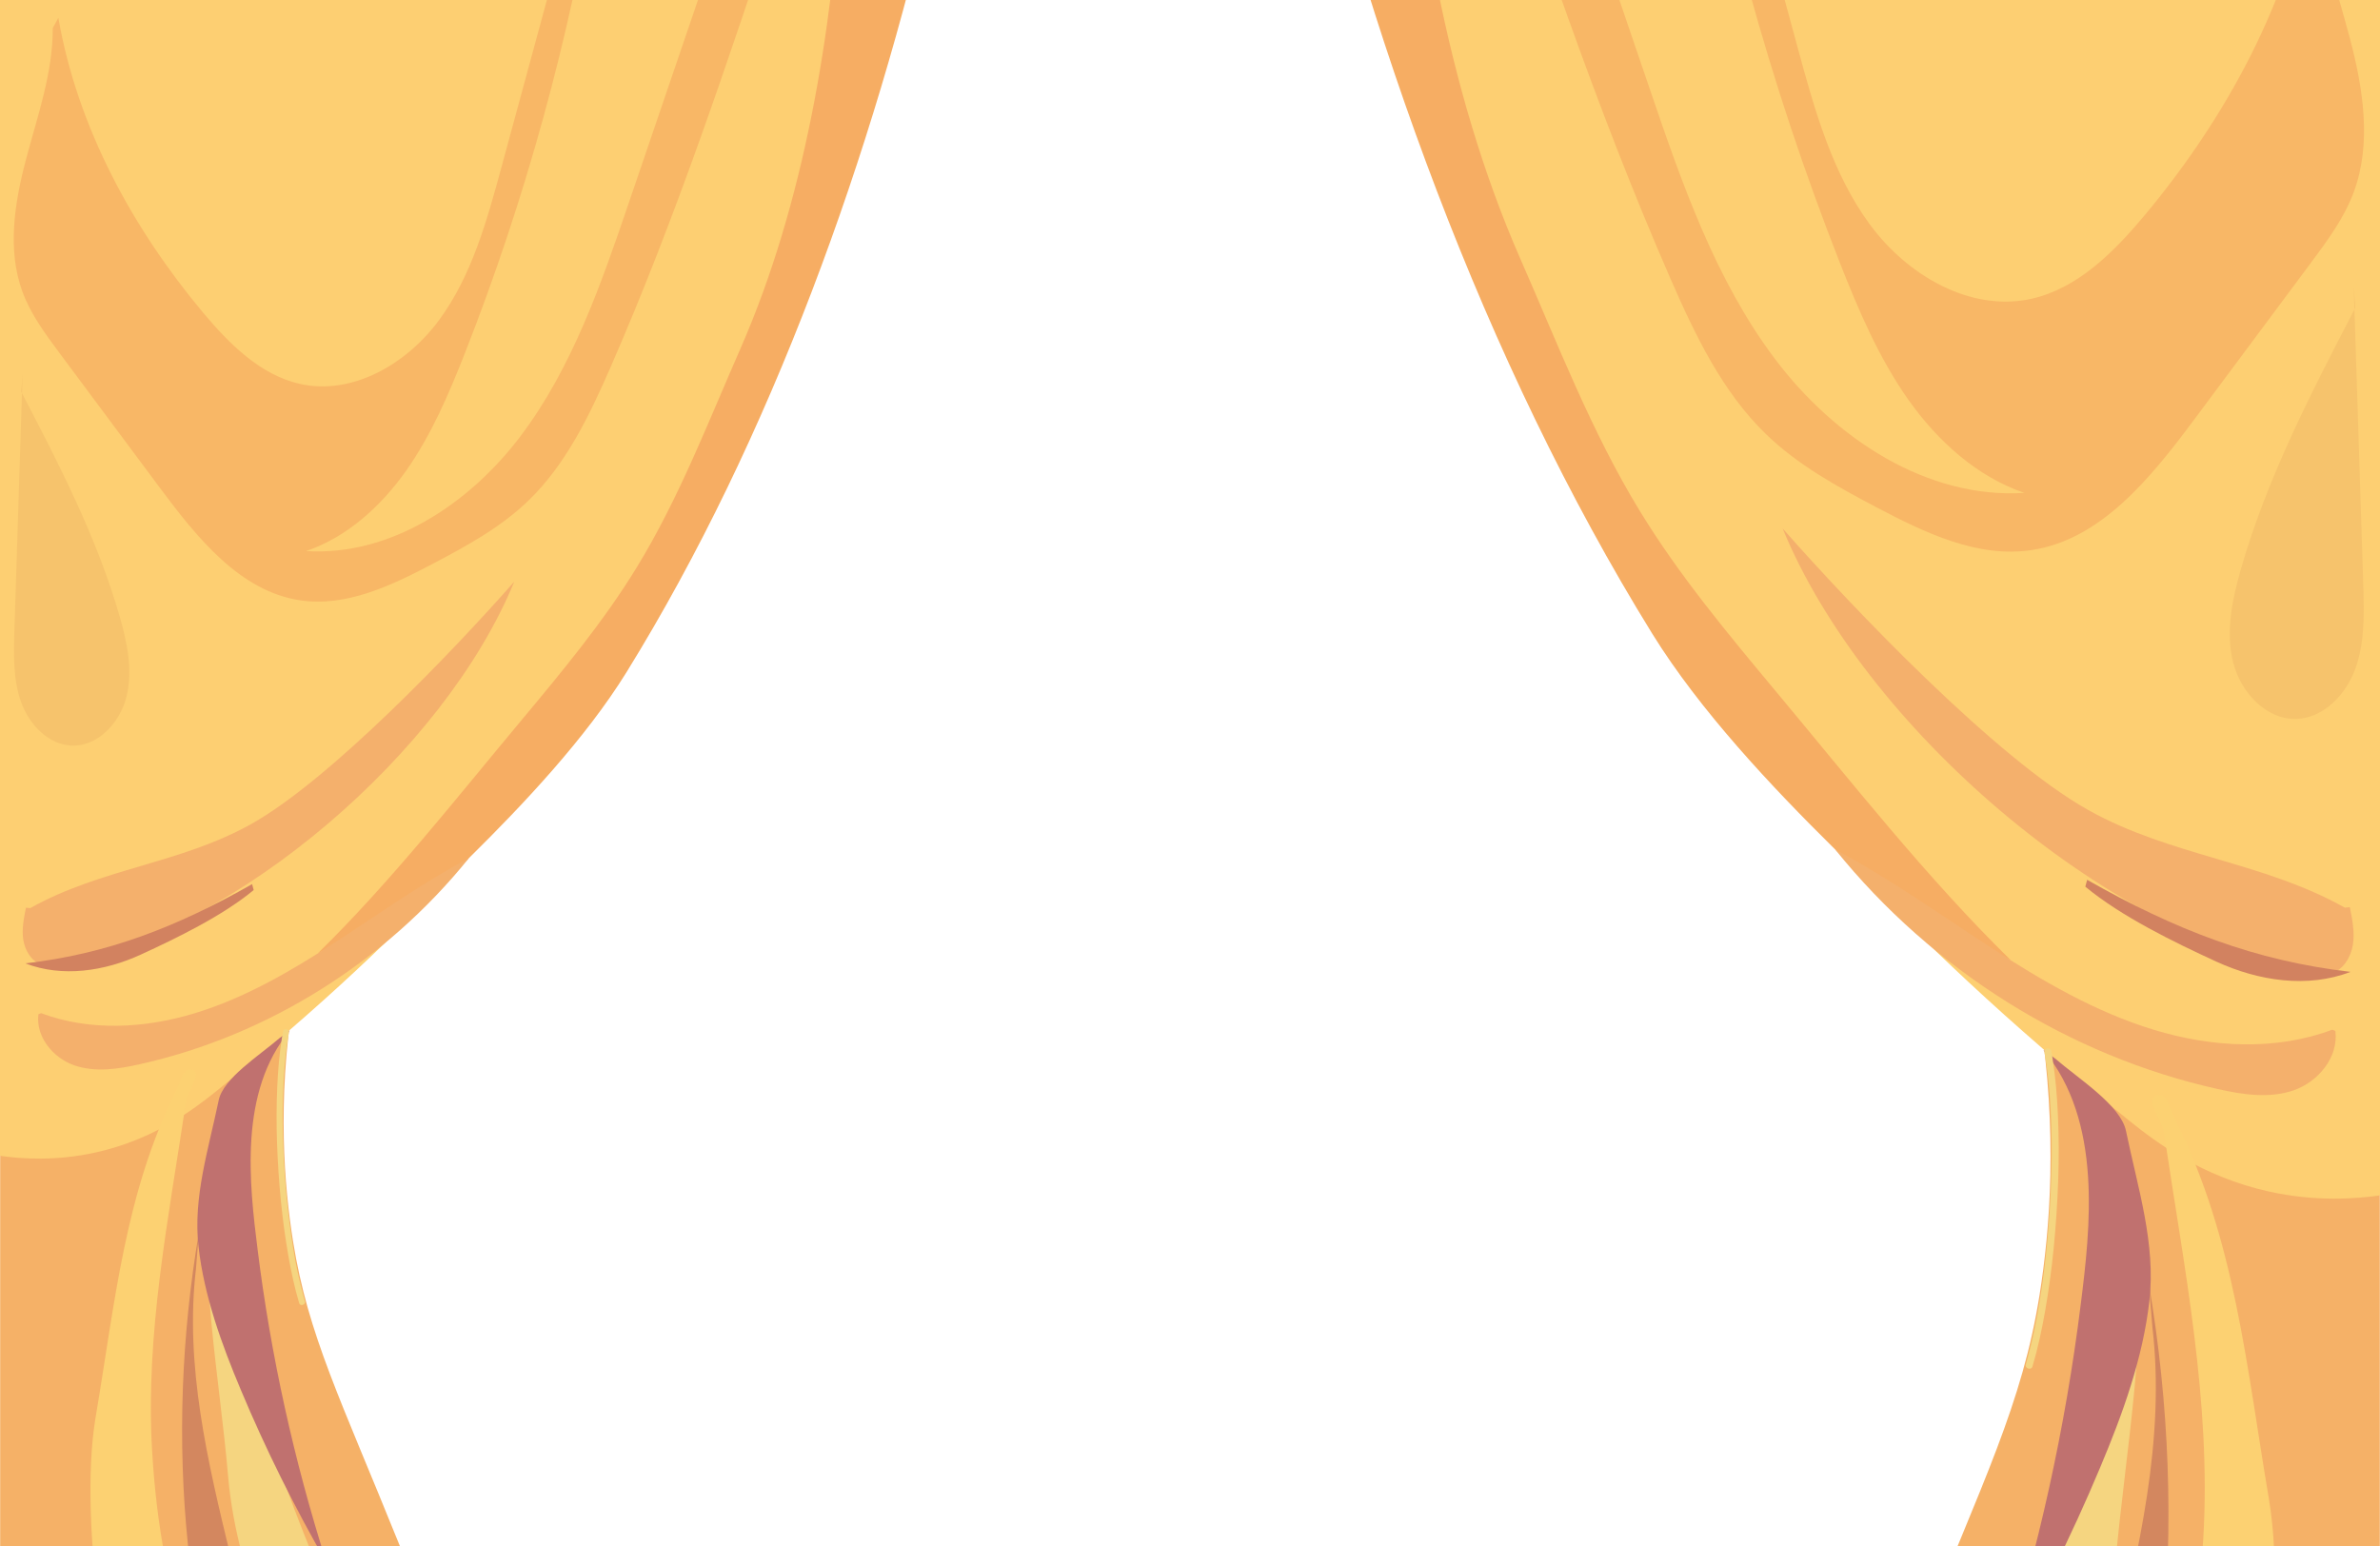
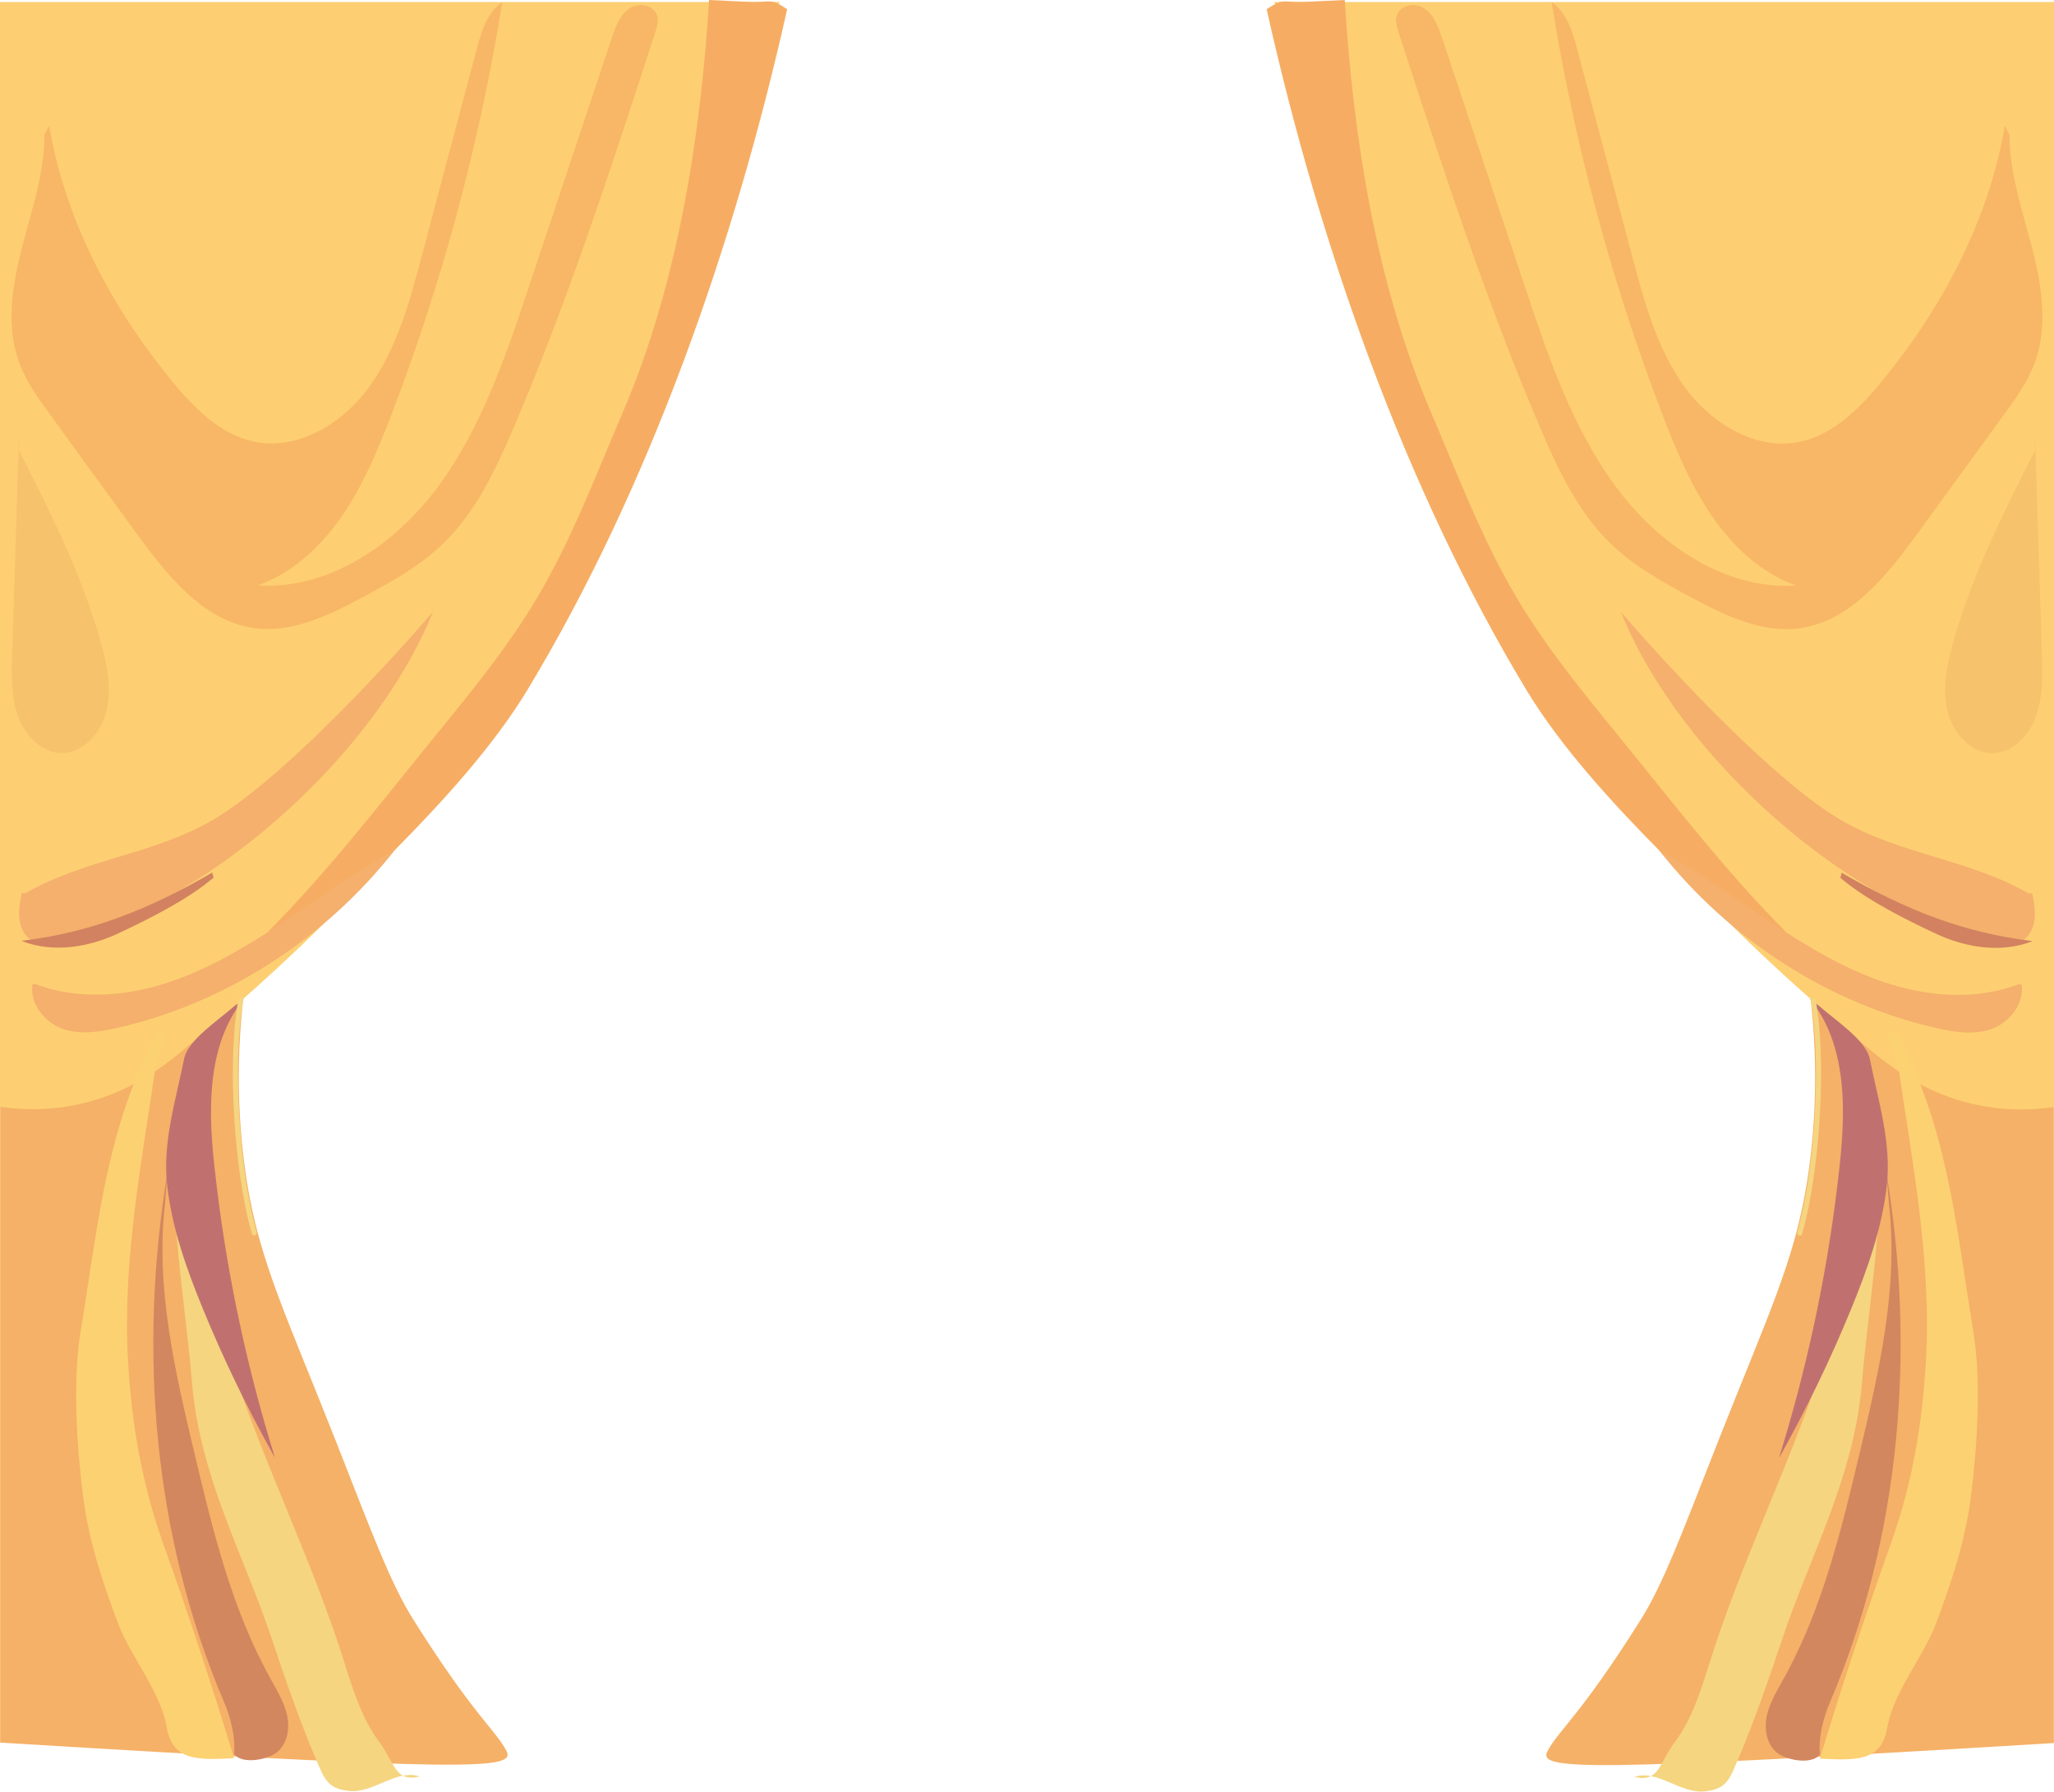
- <svg xmlns="http://www.w3.org/2000/svg" width="1512" height="982" viewBox="0 0 1512 982" fill="none">
-   <path d="M1295.71 644.411C1307.38 720.093 1302.3 781.371 1295.71 822.747C1284.56 892.057 1260.85 938.496 1217.26 1046.56C1185.79 1124.69 1169.65 1167.64 1149.5 1198.8C1097 1280.24 1078.54 1292.03 1068.2 1310.62C1059.11 1327.03 1095.66 1328.51 1511.89 1303.81V644.411L1294.01 628L1295.62 644.411H1295.71Z" fill="#F5B167" />
-   <path d="M828.775 -186.254C842.593 -135.538 863.989 -62.824 894.923 23.071C954.206 187.441 1008.67 338.717 1125.37 490.08C1125.37 490.08 1194.19 584.879 1353.32 712.499C1369.36 725.331 1398.52 747.503 1441.57 757.018C1470.81 763.477 1495.95 761.732 1512 759.462V-186.254H828.775Z" fill="#FDCF72" />
-   <path d="M1365.25 816.201C1390.93 968.001 1377.64 1127.31 1315.6 1269.07C1309.8 1282.43 1305.43 1299.1 1306.86 1313.5C1300.35 1322.75 1276.19 1318.83 1267.9 1310.97C1259.61 1303.11 1257.92 1290.54 1260.5 1279.72C1263.09 1268.89 1269.24 1259.12 1274.77 1249.25C1309 1189.37 1325.49 1121.98 1341.72 1055.47C1358.65 985.634 1375.77 914.23 1367.39 843" fill="#D3875F" />
-   <path d="M1356.25 767.754C1365.96 843.611 1350.27 919.554 1343.68 995.76C1336.64 1077.12 1298.12 1143.46 1273.7 1215.21C1263.62 1244.8 1248.83 1286.53 1236.34 1314.98C1227.7 1334.63 1225.91 1343.01 1206.12 1345.19C1184.91 1347.54 1164.58 1326.16 1144.17 1332.79C1166.1 1337.94 1165.56 1321.36 1180 1302.59C1194.45 1283.73 1202.2 1259.82 1209.69 1236.6C1238.66 1145.9 1283.41 1060.62 1312.48 969.921C1326.03 927.672 1335.03 881.059 1347.6 837.849C1354.02 815.852 1345.55 788.53 1360.08 771.857" fill="#F5D580" />
-   <path d="M1298.07 667C1335.98 712.125 1327.95 780.259 1321.88 828.724C1312.16 906.729 1295.12 984.135 1270.95 1060C1294.77 1018.47 1315.91 976.001 1334.1 932.588C1348.64 898.081 1361.4 862.717 1365.5 826.412C1369.61 790.106 1358.19 754.999 1350.61 718.437C1347.22 702.168 1320.67 685.5 1305.6 672.5" fill="#C0716F" />
-   <path d="M1489.71 576.674C1437.29 547.256 1378.9 543.939 1326.48 514.522C1268.36 481.962 1177.07 386.378 1132.5 335.749C1184.21 461.623 1337.27 593.172 1466.98 618.137C1471.71 619.01 1476.7 619.883 1481.24 618.399C1488.64 616.042 1493.46 608.186 1494.79 600.242C1496.04 592.299 1494.44 584.181 1492.83 576.324" fill="#F4B06C" />
-   <path d="M1325.95 558.954C1381.93 590.815 1432.84 610.456 1493.28 617.439C1465.91 628.001 1434.8 623.2 1408.14 610.979C1381.49 598.759 1347.61 582.26 1324.79 563.318" fill="#D28260" />
-   <path d="M1468.94 -80.37C1454.77 0.637 1414.21 74.835 1362.23 137.074C1342.71 160.38 1319.8 183.251 1290.65 189.798C1252.05 198.439 1211.93 175.22 1187.95 142.66C1163.97 110.1 1152.74 69.597 1142.04 30.229C1126.17 -28.256 1110.21 -86.829 1094.34 -145.314C1090.16 -160.852 1084.9 -177.787 1071.7 -186.167C1091.58 -65.355 1124.21 53.274 1168.78 166.753C1180.73 197.13 1193.65 227.42 1212.29 253.87C1231.01 280.319 1256.06 302.927 1286.1 313.14C1224.32 317.069 1165.75 278.66 1127.69 228.119C1089.62 177.577 1068.31 115.949 1047.72 55.456C1023.83 -14.552 999.938 -84.472 976.136 -154.48C972.748 -164.344 968.915 -174.906 960.446 -180.667C951.977 -186.429 937.802 -183.723 935.663 -173.51C934.771 -169.232 936.198 -164.78 937.535 -160.59C975.422 -46.675 1013.4 67.502 1061.36 177.315C1076.96 213.017 1094.26 249.069 1121.89 275.78C1142.22 295.508 1167.18 309.125 1191.96 322.219C1222.81 338.455 1256.41 354.691 1290.74 349.454C1334.86 342.82 1366.51 303.364 1393.79 266.789C1418.57 233.531 1443.36 200.185 1468.14 166.927C1478.57 152.873 1489.18 138.645 1495.33 122.059C1506.83 91.071 1501.3 56.242 1492.83 24.206C1484.36 -7.83 1472.95 -39.692 1473.04 -72.862" fill="#F8B766" />
-   <path d="M1496.31 195.559C1468.41 249.243 1440.33 303.364 1423.57 361.762C1418.13 380.878 1413.85 401.305 1418.66 420.683C1423.48 439.975 1439.97 457.52 1459.14 456.735C1476.25 456.036 1490.43 441.284 1496.4 424.699C1502.37 408.113 1501.93 389.782 1501.39 372.062C1499.34 308.863 1497.38 245.664 1495.33 182.465" fill="#F6C36C" />
-   <path d="M890.465 -188C897.864 -69.895 918.457 56.329 965.705 164.047C989.597 218.429 1010.99 274.296 1041.84 324.75C1066.8 365.603 1097.47 402.352 1127.95 438.928C1175.91 496.365 1224.05 557.731 1277.36 609.932C1233.06 588.982 1201.14 574.491 1165.84 539.662C1125.37 499.682 1079.9 451.41 1049.68 402.614C942.616 229.428 867.733 20.016 822 -180.144C836.888 -189.484 834.213 -186.254 852.488 -186.254" fill="#F6AD63" />
-   <path d="M1306.77 1317.25C1325.94 1255.54 1346.62 1194.35 1368.82 1133.77C1387.54 1082.53 1396.54 1031.72 1399.75 977.08C1404.83 890.399 1387.54 805.552 1374.79 719.744C1373.63 711.888 1362.58 698.358 1369.89 696.088C1377.02 693.906 1378.36 704.119 1381.74 710.928C1419.81 786.61 1427.12 867.965 1441.38 952.027C1448.43 993.665 1444.68 1049.88 1439.33 1091.69C1434.25 1130.97 1423.02 1163.62 1409.02 1200.46C1397.52 1230.75 1371.49 1259.12 1365.79 1291.07C1360.62 1319.87 1338.15 1318.65 1306.77 1317.17" fill="#FCD172" />
-   <path d="M1481.69 654.188C1445.5 667.719 1405.02 665.449 1368.12 654.188C1331.21 642.928 1297.24 623.113 1264.62 601.901C1231.99 580.689 1200.16 557.906 1165.93 539.749C1227.8 616.478 1314.81 670.948 1409.03 691.898C1424.9 695.477 1441.75 698.009 1457.17 692.684C1472.6 687.359 1485.79 671.734 1483.65 654.974" fill="#F4B06C" />
-   <path d="M1298.81 668.506C1300.91 680.213 1302.03 691.966 1302.69 703.876C1303.46 717.537 1303.61 731.172 1303.23 744.786C1302.9 759.013 1302.05 773.218 1300.74 787.405C1299.47 800.981 1297.83 814.63 1295.57 828.078C1293.66 839.793 1291.21 851.486 1288.06 862.975C1287.74 864.272 1287.33 865.478 1287.01 866.775C1286.18 869.449 1290.5 870.852 1291.24 868.086C1294.65 856.696 1297.1 845.003 1299.2 833.295C1301.53 819.938 1303.34 806.471 1304.71 792.899C1306.1 778.629 1307.05 764.34 1307.56 750.033C1308.06 735.725 1307.99 722.355 1307.4 708.614C1306.85 696.273 1305.84 683.912 1303.85 671.686C1303.64 670.279 1303.43 668.96 1303.13 667.637C1302.62 664.907 1298.29 665.863 1298.8 668.593L1298.81 668.506Z" fill="#F5D580" />
-   <path d="M186.202 635.266C176.148 700.418 180.522 753.171 186.202 788.791C195.795 848.457 216.209 888.435 253.736 981.467C280.827 1048.72 294.718 1085.69 312.062 1112.52C357.264 1182.63 373.15 1192.78 382.053 1208.78C389.881 1222.91 358.415 1224.19 0.097 1202.92V635.266L187.66 621.139L186.278 635.266H186.202Z" fill="#F5B167" />
-   <path d="M588.167 -79.828C576.272 -36.167 557.853 26.43 531.223 100.374C480.188 241.875 433.297 372.104 332.839 502.408C332.839 502.408 273.593 584.017 136.604 693.881C122.791 704.928 97.695 724.015 60.628 732.206C35.456 737.767 13.814 736.264 -0 734.31V-79.828H588.167Z" fill="#FDCF72" />
-   <path d="M126.332 783.155C104.23 913.835 115.665 1050.98 169.078 1173.02C174.067 1184.51 177.827 1198.87 176.599 1211.27C182.202 1219.23 202.999 1215.85 210.137 1209.09C217.274 1202.32 218.732 1191.5 216.506 1182.18C214.281 1172.87 208.985 1164.45 204.227 1155.96C174.757 1104.41 160.56 1046.39 146.592 989.132C132.011 929.015 117.276 867.545 124.49 806.225" fill="#D3875F" />
-   <path d="M134.082 741.449C125.717 806.751 139.224 872.129 144.903 937.732C150.966 1007.77 184.12 1064.88 205.148 1126.65C213.82 1152.13 226.559 1188.05 237.303 1212.54C244.748 1229.45 246.282 1236.66 263.32 1238.54C281.585 1240.57 299.082 1222.16 316.657 1227.87C297.778 1232.31 298.238 1218.03 285.806 1201.87C273.373 1185.64 266.696 1165.05 260.25 1145.06C235.308 1066.98 196.782 993.566 171.764 915.489C160.099 879.118 152.348 838.989 141.527 801.792C136.001 782.855 143.292 759.334 130.782 744.981" fill="#F5D580" />
-   <path d="M184.166 654.713C151.531 693.559 158.443 752.214 163.665 793.935C172.035 861.088 186.701 927.725 207.511 993.034C187.009 957.283 168.81 920.722 153.145 883.349C140.629 853.643 129.648 823.2 126.116 791.945C122.584 760.691 132.412 730.469 138.939 698.993C141.857 684.988 164.712 670.639 177.681 659.447" fill="#C0716F" />
-   <path d="M19.186 576.953C64.311 551.629 114.579 548.773 159.704 523.449C209.742 495.419 288.328 413.134 326.7 369.549C282.188 477.91 150.418 591.156 38.756 612.648C34.688 613.399 30.39 614.151 26.477 612.873C20.107 610.844 15.963 604.081 14.812 597.243C13.737 590.405 15.118 583.416 16.5 576.653" fill="#F4B06C" />
-   <path d="M160.165 561.699C111.97 589.127 68.149 606.035 16.117 612.047C39.677 621.14 66.461 617.007 89.407 606.486C112.354 595.966 141.517 581.763 161.163 565.456" fill="#D28260" />
-   <path d="M37.068 11.325C49.27 81.061 84.189 144.936 128.93 198.515C145.737 218.579 165.461 238.268 190.556 243.904C223.786 251.343 258.321 231.354 278.965 203.325C299.609 175.295 309.279 140.427 318.488 106.536C332.149 56.188 345.886 5.764 359.547 -44.584C363.154 -57.96 367.682 -72.538 379.04 -79.753C361.926 24.25 333.837 126.374 295.465 224.065C285.182 250.216 274.054 276.292 258.014 299.061C241.898 321.831 220.333 341.294 194.47 350.086C247.654 353.467 298.075 320.403 330.844 276.893C363.614 233.383 381.956 180.33 399.684 128.253C420.251 67.986 440.819 7.793 461.309 -52.474C464.226 -60.966 467.526 -70.059 474.816 -75.018C482.107 -79.978 494.309 -77.648 496.151 -68.856C496.919 -65.174 495.691 -61.342 494.54 -57.735C461.923 40.332 429.23 138.623 387.942 233.158C374.512 263.893 359.623 294.928 335.833 317.923C318.335 334.906 296.847 346.629 275.512 357.901C248.958 371.878 220.026 385.856 190.479 381.347C152.491 375.636 125.247 341.669 101.763 310.183C80.428 281.552 59.093 252.846 37.758 224.215C28.779 212.117 19.647 199.868 14.351 185.59C4.452 158.913 9.21 128.929 16.5 101.351C23.791 73.772 33.614 46.343 33.538 17.788" fill="#F8B766" />
-   <path d="M13.507 248.863C37.528 295.078 61.703 341.669 76.13 391.942C80.812 408.399 84.496 425.984 80.351 442.666C76.207 459.274 62.01 474.378 45.51 473.702C30.775 473.101 18.572 460.401 13.431 446.123C8.289 431.845 8.672 416.064 9.133 400.81C10.898 346.404 12.586 291.997 14.351 237.591" fill="#F6C36C" />
-   <path d="M535.061 -81.331C528.691 20.343 510.963 129.005 470.288 221.736C449.721 268.552 431.302 316.646 404.749 360.08C383.261 395.249 356.861 426.886 330.614 458.372C289.326 507.819 247.884 560.647 201.991 605.584C240.133 587.549 267.607 575.075 297.998 545.091C332.84 510.674 371.979 469.118 397.995 427.111C490.165 278.02 554.63 97.744 594 -74.567C581.184 -82.608 583.486 -79.828 567.753 -79.828" fill="#F6AD63" />
-   <path d="M176.675 1214.5C160.175 1161.37 142.37 1108.69 123.261 1056.54C107.145 1012.43 99.393 968.692 96.631 921.651C92.256 847.03 107.145 773.988 118.119 700.119C119.117 693.355 128.633 681.708 122.34 679.754C116.2 677.875 115.049 686.667 112.133 692.529C79.363 757.681 73.07 827.717 60.791 900.084C54.728 935.928 57.952 984.323 62.556 1020.32C66.931 1054.13 76.6 1082.24 88.649 1113.95C98.549 1140.03 120.958 1164.45 125.87 1191.95C130.321 1216.75 149.661 1215.7 176.675 1214.42" fill="#FCD172" />
-   <path d="M26.094 643.684C57.252 655.331 92.094 653.378 123.866 643.684C155.638 633.99 184.878 616.931 212.966 598.671C241.054 580.41 268.452 560.797 297.922 545.167C244.661 611.22 169.759 658.112 88.641 676.147C74.98 679.228 60.475 681.407 47.199 676.823C33.922 672.239 22.564 658.788 24.406 644.36" fill="#F4B06C" />
-   <path d="M183.531 656.009C181.722 666.087 180.759 676.205 180.186 686.458C179.522 698.218 179.395 709.957 179.728 721.676C180.006 733.924 180.744 746.153 181.865 758.365C182.965 770.053 184.374 781.802 186.314 793.38C187.962 803.465 190.069 813.531 192.784 823.421C193.061 824.538 193.411 825.576 193.688 826.693C194.398 828.995 190.684 830.202 190.048 827.822C187.106 818.016 184.999 807.95 183.198 797.871C181.184 786.372 179.628 774.779 178.451 763.095C177.25 750.81 176.432 738.51 175.998 726.193C175.563 713.876 175.623 702.367 176.131 690.537C176.612 679.913 177.476 669.272 179.19 658.746C179.37 657.535 179.553 656.4 179.813 655.261C180.253 652.911 183.974 653.734 183.534 656.084L183.531 656.009Z" fill="#F5D580" />
+ <svg xmlns="http://www.w3.org/2000/svg" width="1800" height="1570" viewBox="0 0 1800 1570" fill="none">
+   <path d="M1583.71 852.276C1595.38 929.763 1590.3 992.504 1583.71 1034.87C1572.56 1105.83 1548.85 1153.38 1505.26 1264.02C1473.79 1344.01 1457.65 1387.99 1437.5 1419.89C1385 1503.28 1366.54 1515.35 1356.2 1534.38C1347.11 1551.19 1383.66 1552.7 1799.89 1527.41V852.276L1582.01 835.473L1583.62 852.276H1583.71Z" fill="#F5B167" />
+   <path d="M1116.78 1.787C1130.59 53.714 1151.99 128.163 1182.92 216.108C1242.21 384.4 1296.67 539.287 1413.37 694.262C1413.37 694.262 1482.19 791.323 1641.32 921.989C1657.36 935.127 1686.52 957.828 1729.57 967.57C1758.81 974.184 1783.95 972.396 1800 970.072V1.787H1116.78Z" fill="#FDCF72" />
+   <path d="M1653.25 1028.17C1678.93 1183.59 1665.64 1346.7 1603.6 1491.84C1597.8 1505.52 1593.43 1522.59 1594.86 1537.33C1588.35 1546.81 1564.19 1542.78 1555.9 1534.74C1547.61 1526.7 1545.92 1513.83 1548.5 1502.74C1551.09 1491.66 1557.24 1481.65 1562.77 1471.55C1597 1410.24 1613.49 1341.24 1629.72 1273.14C1646.65 1201.64 1663.77 1128.53 1655.39 1055.6" fill="#D3875F" />
+   <path d="M1644.25 978.562C1653.96 1056.23 1638.27 1133.99 1631.68 1212.01C1624.63 1295.31 1586.12 1363.23 1561.7 1436.7C1551.62 1466.99 1536.82 1509.72 1524.34 1538.85C1515.7 1558.96 1513.91 1567.54 1494.12 1569.78C1472.91 1572.19 1452.58 1550.29 1432.17 1557.08C1454.1 1562.36 1453.56 1545.38 1468 1526.16C1482.45 1506.86 1490.2 1482.37 1497.69 1458.59C1526.66 1365.73 1571.41 1278.41 1600.48 1185.55C1614.03 1142.3 1623.03 1094.57 1635.6 1050.33C1642.02 1027.81 1633.55 999.834 1648.08 982.763" fill="#F5D580" />
+   <path d="M1586.07 875.404C1623.98 921.606 1615.95 991.366 1609.88 1040.99C1600.16 1120.85 1583.12 1200.11 1558.95 1277.78C1582.77 1235.26 1603.91 1191.78 1622.1 1147.33C1636.64 1112 1649.4 1075.79 1653.5 1038.62C1657.61 1001.45 1646.19 965.503 1638.61 928.068C1635.22 911.411 1608.67 894.346 1593.6 881.035" fill="#C0716F" />
+   <path d="M1777.71 782.922C1725.29 752.802 1666.9 749.406 1614.48 719.287C1556.36 685.95 1465.07 588.085 1420.5 536.248C1472.21 665.126 1625.27 799.813 1754.98 825.375C1759.71 826.268 1764.7 827.162 1769.24 825.643C1776.64 823.23 1781.46 815.186 1782.79 807.053C1784.04 798.92 1782.44 790.608 1780.83 782.564" fill="#F4B06C" />
+   <path d="M1613.95 764.779C1669.93 797.401 1720.84 817.51 1781.28 824.66C1753.91 835.474 1722.8 830.559 1696.14 818.046C1669.49 805.534 1635.61 788.642 1612.79 769.248" fill="#D28260" />
+   <path d="M1756.94 110.199C1742.77 193.138 1702.2 269.107 1650.23 332.831C1630.71 356.694 1607.8 380.11 1578.65 386.813C1540.05 395.661 1499.93 371.888 1475.95 338.551C1451.97 305.214 1440.74 263.744 1430.04 223.436C1414.17 163.555 1398.21 103.585 1382.34 43.704C1378.15 27.795 1372.89 10.457 1359.7 1.877C1379.58 125.571 1412.21 247.031 1456.78 363.218C1468.73 394.321 1481.65 425.334 1500.29 452.414C1519.01 479.495 1544.06 502.643 1574.1 513.1C1512.32 517.121 1453.75 477.797 1415.69 426.049C1377.62 374.301 1356.31 311.202 1335.72 249.266C1311.83 177.587 1287.94 105.998 1264.14 34.32C1260.75 24.22 1256.91 13.406 1248.45 7.507C1239.98 1.609 1225.8 4.379 1223.66 14.836C1222.77 19.215 1224.2 23.773 1225.53 28.064C1263.42 144.697 1301.4 261.599 1349.36 374.033C1364.96 410.587 1382.26 447.499 1409.89 474.847C1430.22 495.046 1455.18 508.988 1479.96 522.395C1510.81 539.018 1544.41 555.642 1578.74 550.279C1622.86 543.487 1654.51 503.09 1681.79 465.642C1706.57 431.59 1731.36 397.449 1756.14 363.397C1766.57 349.008 1777.18 334.44 1783.33 317.459C1794.83 285.731 1789.3 250.07 1780.83 217.27C1772.36 184.469 1760.95 151.847 1761.04 117.885" fill="#F8B766" />
+   <path d="M1784.31 392.712C1756.41 447.678 1728.33 503.09 1711.57 562.881C1706.13 582.454 1701.85 603.368 1706.66 623.209C1711.48 642.961 1727.97 660.925 1747.14 660.121C1764.25 659.406 1778.43 644.302 1784.4 627.321C1790.37 610.339 1789.93 591.571 1789.39 573.428C1787.34 508.72 1785.38 444.013 1783.33 379.306" fill="#F6C36C" />
+   <path d="M1178.47 0C1185.86 120.924 1206.46 250.16 1253.71 360.448C1277.6 416.128 1298.99 473.328 1329.84 524.987C1354.8 566.814 1385.47 604.441 1415.95 641.889C1463.91 700.697 1512.05 763.528 1565.36 816.974C1521.06 795.524 1489.14 780.687 1453.84 745.027C1413.37 704.093 1367.9 654.669 1337.68 604.709C1230.62 427.39 1155.73 212.98 1110 8.044C1124.89 -1.519 1122.21 1.787 1140.49 1.787" fill="#F6AD63" />
+   <path d="M1594.77 1541.18C1613.94 1477.99 1634.62 1415.34 1656.82 1353.31C1675.54 1300.85 1684.54 1248.83 1687.75 1192.88C1692.83 1104.13 1675.54 1017.26 1662.79 929.407C1661.63 921.363 1650.58 907.51 1657.89 905.186C1665.02 902.952 1666.36 913.408 1669.74 920.38C1707.81 997.868 1715.12 1081.16 1729.38 1167.23C1736.43 1209.86 1732.68 1267.42 1727.33 1310.23C1722.25 1350.45 1711.02 1383.88 1697.02 1421.59C1685.52 1452.61 1659.49 1481.65 1653.79 1514.36C1648.62 1543.86 1626.15 1542.61 1594.77 1541.09" fill="#FCD172" />
+   <path d="M1769.69 862.286C1733.5 876.139 1693.02 873.816 1656.12 862.286C1619.21 850.757 1585.24 830.469 1552.62 808.751C1519.99 787.033 1488.16 763.706 1453.93 745.116C1515.8 823.677 1602.81 879.446 1697.03 900.896C1712.9 904.561 1729.75 907.152 1745.17 901.701C1760.6 896.249 1773.79 880.251 1771.65 863.091" fill="#F4B06C" />
+   <path d="M1586.81 876.945C1588.91 888.932 1590.03 900.966 1590.69 913.159C1591.46 927.147 1591.61 941.107 1591.23 955.045C1590.9 969.612 1590.05 984.157 1588.74 998.682C1587.47 1012.58 1585.83 1026.56 1583.57 1040.33C1581.66 1052.32 1579.21 1064.29 1576.06 1076.06C1575.74 1077.38 1575.33 1078.62 1575.01 1079.95C1574.18 1082.68 1578.5 1084.12 1579.24 1081.29C1582.65 1069.63 1585.1 1057.65 1587.2 1045.67C1589.53 1031.99 1591.34 1018.2 1592.71 1004.31C1594.1 989.696 1595.05 975.066 1595.56 960.418C1596.06 945.769 1595.99 932.08 1595.4 918.011C1594.85 905.375 1593.84 892.719 1591.85 880.201C1591.64 878.761 1591.43 877.41 1591.13 876.055C1590.62 873.261 1586.29 874.24 1586.8 877.035L1586.81 876.945Z" fill="#F5D580" />
+   <path d="M216.243 852.071C204.567 929.54 209.647 992.266 216.243 1034.62C227.383 1105.57 251.091 1153.1 294.673 1263.72C326.135 1343.69 342.267 1387.65 362.409 1419.55C414.904 1502.92 433.353 1514.98 443.692 1534.01C452.783 1550.81 416.241 1552.33 0.113 1527.04V852.071L217.936 835.272L216.332 852.071H216.243Z" fill="#F5B167" />
+   <path d="M683.06 1.787C669.245 53.701 647.855 128.132 616.928 216.056C557.66 384.308 503.204 539.157 386.538 694.095C386.538 694.095 317.733 791.133 158.644 921.767C142.601 934.902 113.457 957.598 70.409 967.337C41.176 973.949 16.043 972.162 -8.11731e-05 969.839V1.787H683.06Z" fill="#FDCF72" />
+   <path d="M146.713 1027.92C121.045 1183.3 134.325 1346.37 196.357 1491.48C202.15 1505.15 206.517 1522.22 205.091 1536.96C211.597 1546.44 235.75 1542.41 244.039 1534.37C252.328 1526.33 254.021 1513.46 251.436 1502.38C248.852 1491.3 242.702 1481.3 237.176 1471.2C202.952 1409.9 186.464 1340.92 170.243 1272.84C153.309 1201.35 136.197 1128.26 144.575 1055.35" fill="#D3875F" />
+   <path d="M155.715 978.328C146 1055.98 161.686 1133.71 168.282 1211.72C175.323 1295 213.825 1362.9 238.245 1436.35C248.317 1466.64 263.112 1509.35 275.589 1538.48C284.234 1558.59 286.017 1567.17 305.803 1569.4C327.015 1571.81 347.335 1549.92 367.745 1556.71C345.82 1561.98 346.355 1545.01 331.917 1525.8C317.478 1506.49 309.724 1482.01 302.238 1458.24C273.272 1365.41 228.531 1278.11 199.476 1185.27C185.929 1142.02 176.927 1094.31 164.36 1050.08C157.943 1027.56 166.41 999.594 151.883 982.528" fill="#F5D580" />
+   <path d="M213.879 875.194C175.979 921.384 184.007 991.128 190.071 1040.74C199.791 1120.58 216.824 1199.82 240.991 1277.48C217.181 1234.97 196.046 1191.49 177.854 1147.05C163.318 1111.73 150.566 1075.53 146.464 1038.37C142.361 1001.21 153.776 965.271 161.356 927.845C164.745 911.192 191.287 894.131 206.348 880.824" fill="#C0716F" />
+   <path d="M22.282 782.733C74.688 752.621 133.065 749.226 185.471 719.114C243.581 685.785 334.846 587.943 379.409 536.119C327.716 664.966 174.687 799.621 45.009 825.176C40.285 826.07 35.294 826.963 30.749 825.444C23.351 823.032 18.538 814.99 17.202 806.859C15.954 798.728 17.558 790.418 19.162 782.376" fill="#F4B06C" />
+   <path d="M186.006 764.595C130.035 797.209 79.145 817.314 18.717 824.462C46.079 835.274 77.184 830.359 103.832 817.85C130.481 805.34 164.349 788.453 187.165 769.063" fill="#D28260" />
+   <path d="M43.048 110.172C57.219 193.092 97.772 269.042 149.732 332.751C169.25 356.608 192.156 380.019 221.3 386.72C259.891 395.566 299.998 371.798 323.973 338.47C347.948 305.141 359.177 263.681 369.872 223.383C385.737 163.516 401.69 103.56 417.555 43.694C421.744 27.789 427.002 10.454 440.193 1.876C420.318 125.541 387.698 246.972 343.135 363.131C331.192 394.226 318.269 425.232 299.641 452.306C280.925 479.38 255.881 502.522 225.845 512.976C287.609 516.997 346.165 477.682 384.222 425.946C422.279 374.211 443.58 311.128 464.168 249.206C488.053 177.545 511.939 105.973 535.736 34.311C539.122 24.215 542.955 13.403 551.422 7.505C559.889 1.608 574.06 4.378 576.199 14.832C577.09 19.211 575.664 23.768 574.327 28.057C536.449 144.663 498.481 261.537 450.531 373.943C434.934 410.488 417.644 447.391 390.015 474.733C369.694 494.927 344.739 508.866 319.962 522.269C289.125 538.889 255.524 555.508 221.211 550.147C177.094 543.356 145.454 502.969 118.181 465.53C93.404 431.486 68.628 397.353 43.851 363.31C33.423 348.924 22.817 334.359 16.667 317.382C5.17 285.662 10.696 250.01 19.163 217.217C27.63 184.425 39.038 151.811 38.949 117.857" fill="#F8B766" />
+   <path d="M15.687 392.618C43.583 447.57 71.658 502.969 88.414 562.746C93.85 582.314 98.128 603.223 93.316 623.059C88.503 642.806 72.014 660.766 52.852 659.962C35.74 659.247 21.569 644.147 15.598 627.17C9.626 610.193 10.072 591.428 10.607 573.29C12.657 508.598 14.617 443.906 16.667 379.215" fill="#F6C36C" />
+   <path d="M621.385 0C613.988 120.895 593.4 250.1 546.163 360.361C522.278 416.028 500.887 473.214 470.05 524.861C445.095 566.678 414.435 604.295 383.954 641.734C336.005 700.529 287.877 763.344 234.58 816.777C278.875 795.333 310.782 780.5 346.076 744.848C386.539 703.924 431.993 654.512 462.207 604.564C569.247 427.287 644.112 212.929 689.834 8.042C674.95 -1.519 677.624 1.787 659.353 1.787" fill="#F6AD63" />
+   <path d="M205.179 1540.81C186.017 1477.63 165.34 1415 143.148 1352.99C124.431 1300.54 115.43 1248.53 112.221 1192.6C107.141 1103.87 124.431 1017.02 137.176 929.184C138.335 921.142 149.386 907.292 142.078 904.969C134.948 902.735 133.611 913.19 130.224 920.159C92.168 997.628 84.859 1080.91 70.599 1166.95C63.558 1209.57 67.302 1267.12 72.649 1309.92C77.729 1350.13 88.959 1383.54 102.952 1421.25C114.449 1452.26 140.474 1481.3 146.178 1514C151.347 1543.49 173.807 1542.24 205.179 1540.72" fill="#FCD172" />
+   <path d="M30.304 862.079C66.489 875.929 106.952 873.606 143.851 862.079C180.749 850.553 214.706 830.27 247.326 808.557C279.946 786.844 311.764 763.523 345.988 744.938C284.135 823.479 197.148 879.235 102.942 900.68C87.077 904.344 70.233 906.935 54.814 901.484C39.395 896.034 26.205 880.039 28.344 862.884" fill="#F4B06C" />
+   <path d="M213.142 876.735C211.041 888.718 209.923 900.749 209.257 912.94C208.486 926.924 208.338 940.881 208.725 954.816C209.048 969.379 209.905 983.92 211.207 998.442C212.484 1012.34 214.121 1026.31 216.374 1040.08C218.287 1052.07 220.735 1064.04 223.888 1075.8C224.209 1077.12 224.616 1078.36 224.937 1079.69C225.762 1082.42 221.449 1083.86 220.71 1081.03C217.294 1069.37 214.846 1057.4 212.755 1045.42C210.416 1031.74 208.609 1017.96 207.243 1004.07C205.848 989.458 204.898 974.832 204.393 960.187C203.889 945.542 203.958 931.856 204.548 917.791C205.106 905.157 206.11 892.505 208.1 879.99C208.309 878.55 208.522 877.199 208.824 875.845C209.335 873.051 213.656 874.03 213.145 876.824L213.142 876.735Z" fill="#F5D580" />
</svg>
